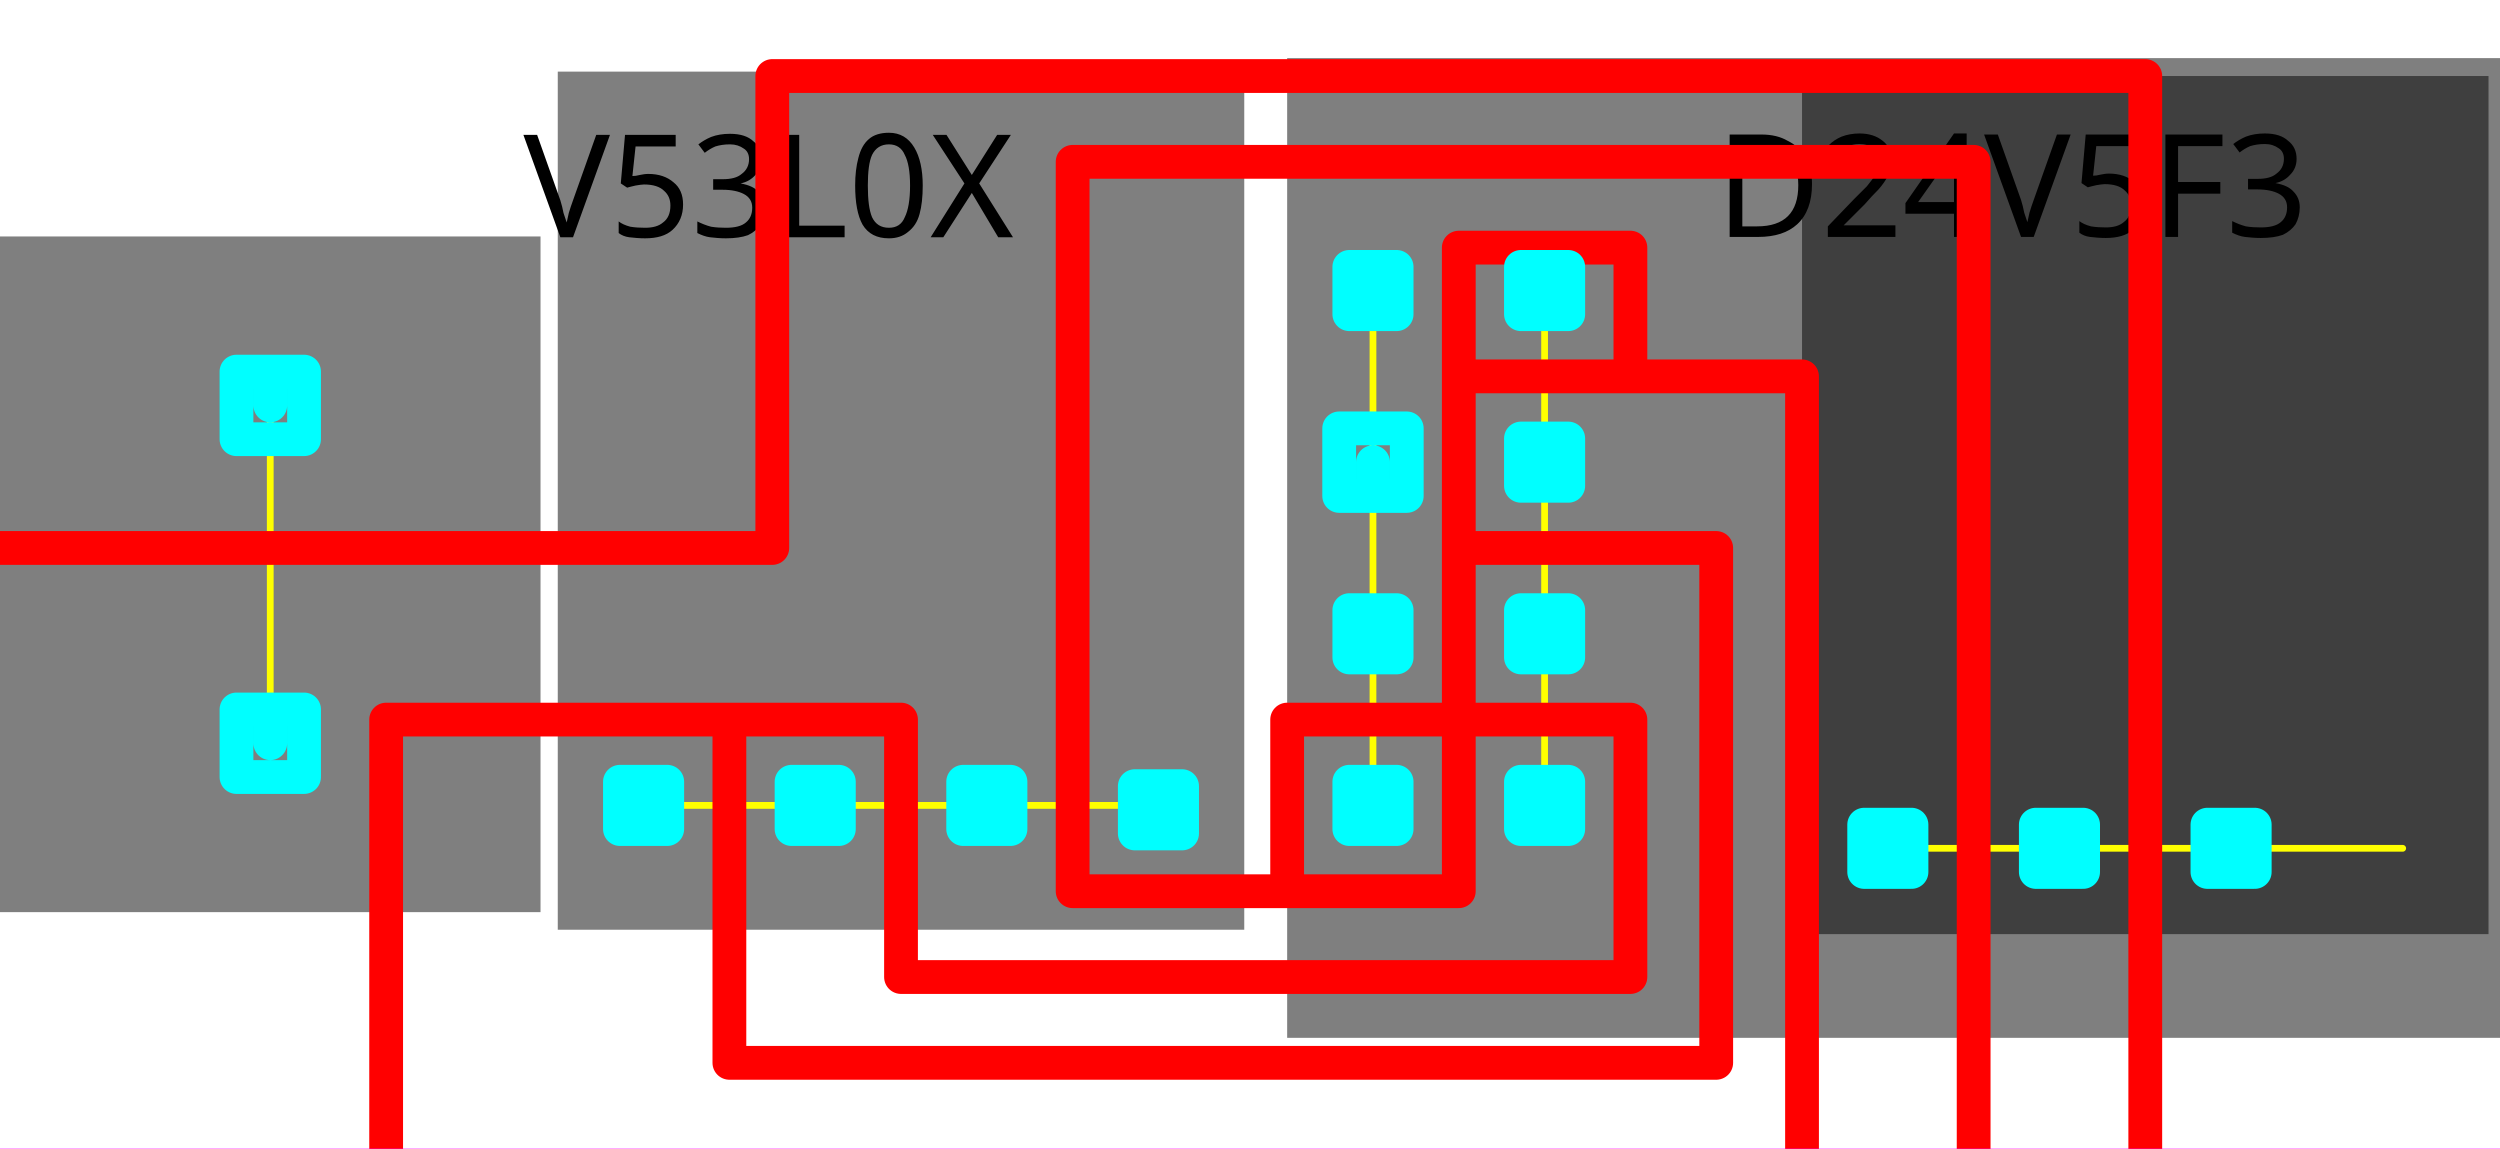
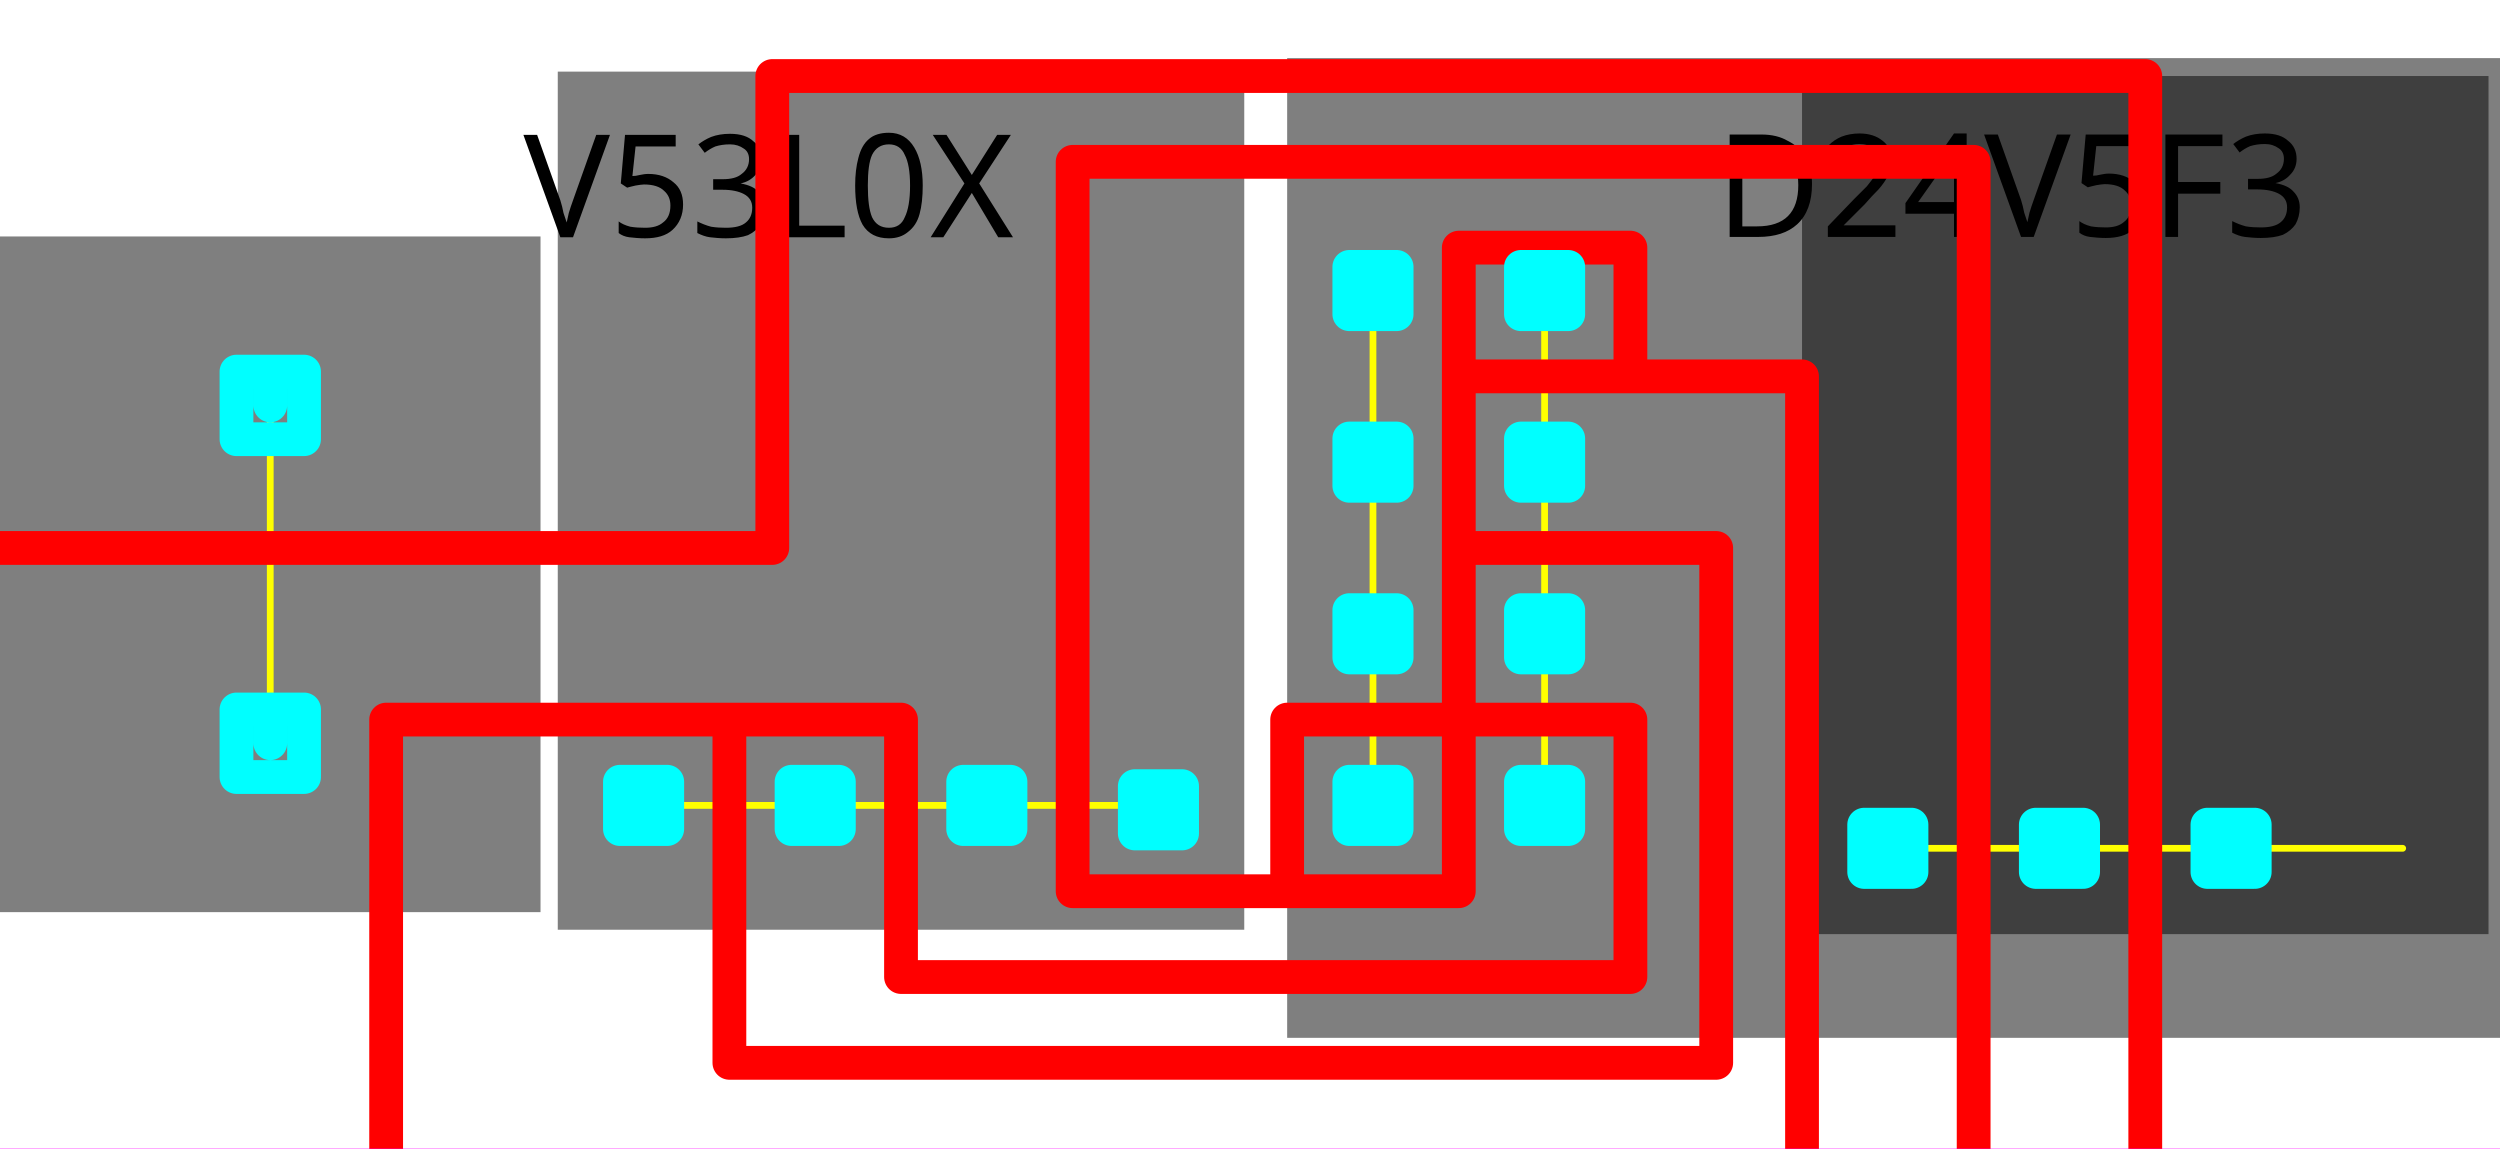
<svg xmlns="http://www.w3.org/2000/svg" width="37mm" height="17mm" viewBox="0 0 37 17" version="1.1" id="svg926">
  <defs id="defs920" />
  <g id="layer6" style="display:inline;opacity:1" transform="translate(-8.105003,21.76498)">
    <g transform="rotate(-180,23.3725,-12.33249)" style="display:inline;opacity:1" id="layer6-2">
      <g id="g832">
        <rect y="-5.16" x="-18.26" height="24.75" width="14.5" id="rect934" style="opacity:1;fill:#000000;fill-opacity:0.502;fill-rule:evenodd;stroke:none;stroke-width:1;stroke-linecap:round;stroke-linejoin:round;stroke-miterlimit:4;stroke-dasharray:none;stroke-dashoffset:0;stroke-opacity:1" transform="matrix(0,1,1,0,0,0)" />
        <text xml:space="preserve" style="font-style:normal;font-variant:normal;font-weight:normal;font-stretch:normal;font-size:4.233px;line-height:125%;font-family:Raleway;-inkscape-font-specification:'Raleway, Normal';font-variant-ligatures:normal;font-variant-caps:normal;font-variant-numeric:normal;font-feature-settings:normal;text-align:center;letter-spacing:0px;word-spacing:0px;writing-mode:lr-tb;text-anchor:middle;fill:#000000;fill-opacity:1;stroke:none;stroke-width:0.265px;stroke-linecap:butt;stroke-linejoin:miter;stroke-opacity:1" x="10.863" y="-1.306" id="text892" transform="rotate(-90)">
          <tspan id="tspan890" x="10.863" y="-1.306" style="font-style:normal;font-variant:normal;font-weight:normal;font-stretch:normal;font-size:4.233px;font-family:Raleway;-inkscape-font-specification:'Raleway, Normal';font-variant-ligatures:normal;font-variant-caps:normal;font-variant-numeric:normal;font-feature-settings:normal;text-align:center;writing-mode:lr-tb;text-anchor:middle;stroke-width:0.265px">ESP-01</tspan>
        </text>
        <path style="opacity:1;fill:none;fill-opacity:0.502;fill-rule:evenodd;stroke:#ffff00;stroke-width:0.1;stroke-linecap:round;stroke-linejoin:round;stroke-miterlimit:4;stroke-dasharray:none;stroke-dashoffset:0;stroke-opacity:1" d="m 18.32,-14.82 v 2.54 2.54 2.54" id="path822" />
        <path id="path824" d="m 15.78,-14.82 v 2.54 2.54 2.54" style="opacity:1;fill:none;fill-opacity:0.502;fill-rule:evenodd;stroke:#ffff00;stroke-width:0.1;stroke-linecap:round;stroke-linejoin:round;stroke-miterlimit:4;stroke-dasharray:none;stroke-dashoffset:0;stroke-opacity:1" />
        <rect transform="matrix(0,1,1,0,0,0)" style="opacity:1;fill:#000000;fill-opacity:0.502;fill-rule:evenodd;stroke:none;stroke-width:1;stroke-linecap:round;stroke-linejoin:round;stroke-miterlimit:4;stroke-dasharray:none;stroke-dashoffset:0;stroke-opacity:1" id="rect822" width="14.5" height="6" x="-18.26" y="-5.16" />
      </g>
    </g>
    <g transform="rotate(-90,-56.58934,74.60099)" id="layer1">
      <rect y="139.295" x="26.277" height="8" width="10" id="rect817" style="opacity:1;fill:#000000;fill-opacity:0.502;fill-rule:evenodd;stroke:none;stroke-width:0.5;stroke-linecap:round;stroke-linejoin:round;stroke-miterlimit:4;stroke-dasharray:none;stroke-dashoffset:0;stroke-opacity:1" />
      <path id="path818" d="m 28.777,143.295 h 5" style="opacity:1;fill:none;fill-opacity:0.502;fill-rule:evenodd;stroke:#ffff00;stroke-width:0.1;stroke-linecap:round;stroke-linejoin:round;stroke-miterlimit:4;stroke-dasharray:none;stroke-dashoffset:0;stroke-opacity:1" />
    </g>
    <g transform="translate(22.07501,-109.36)" id="layer1-3">
      <rect y="88.72" x="12.7" height="12.7" width="10.16" id="rect817-9" style="opacity:1;fill:#000000;fill-opacity:0.502;fill-rule:evenodd;stroke:none;stroke-width:0.1;stroke-linecap:round;stroke-linejoin:round;stroke-miterlimit:4;stroke-dasharray:none;stroke-dashoffset:0;stroke-opacity:1" />
      <path id="path831" d="m 13.97,100.15 h 2.54 2.54 2.54" style="opacity:1;fill:none;fill-opacity:0.502;fill-rule:evenodd;stroke:#ffff00;stroke-width:0.1;stroke-linecap:round;stroke-linejoin:round;stroke-miterlimit:4;stroke-dasharray:none;stroke-dashoffset:0;stroke-opacity:1" />
      <text id="text835" y="91.103" x="17.734" style="font-style:normal;font-variant:normal;font-weight:normal;font-stretch:normal;font-size:2.117px;line-height:125%;font-family:Raleway;-inkscape-font-specification:'Raleway, Normal';font-variant-ligatures:normal;font-variant-caps:normal;font-variant-numeric:normal;font-feature-settings:normal;text-align:center;letter-spacing:0px;word-spacing:0px;writing-mode:lr-tb;text-anchor:middle;fill:#000000;fill-opacity:1;stroke:none;stroke-width:0.265px;stroke-linecap:butt;stroke-linejoin:miter;stroke-opacity:1" xml:space="preserve">
        <tspan style="font-style:normal;font-variant:normal;font-weight:normal;font-stretch:normal;font-size:2.117px;font-family:Raleway;-inkscape-font-specification:'Raleway, Normal';font-variant-ligatures:normal;font-variant-caps:normal;font-variant-numeric:normal;font-feature-settings:normal;text-align:center;writing-mode:lr-tb;text-anchor:middle;stroke-width:0.265px" y="91.103" x="17.734" id="tspan833">D24V5F3</tspan>
      </text>
    </g>
    <g id="g1073" transform="translate(15.82,-7.354996)">
      <rect style="opacity:1;fill:#000000;fill-opacity:0.502;fill-rule:evenodd;stroke:none;stroke-width:1;stroke-linecap:round;stroke-linejoin:round;stroke-miterlimit:4;stroke-dasharray:none;stroke-dashoffset:0;stroke-opacity:1" id="rect853" width="10.16" height="12.7" x="0.54" y="-13.35" />
      <text id="text1056" y="-10.902" x="5.587" style="font-style:normal;font-variant:normal;font-weight:normal;font-stretch:normal;font-size:2.117px;line-height:125%;font-family:Raleway;-inkscape-font-specification:'Raleway, Normal';font-variant-ligatures:normal;font-variant-caps:normal;font-variant-numeric:normal;font-feature-settings:normal;text-align:center;letter-spacing:0px;word-spacing:0px;writing-mode:lr-tb;text-anchor:middle;fill:#000000;fill-opacity:1;stroke:none;stroke-width:0.265px;stroke-linecap:butt;stroke-linejoin:miter;stroke-opacity:1" xml:space="preserve">
        <tspan style="font-style:normal;font-variant:normal;font-weight:normal;font-stretch:normal;font-size:2.117px;font-family:Raleway;-inkscape-font-specification:'Raleway, Normal';font-variant-ligatures:normal;font-variant-caps:normal;font-variant-numeric:normal;font-feature-settings:normal;text-align:center;writing-mode:lr-tb;text-anchor:middle;stroke-width:0.265px" y="-10.902" x="5.587" id="tspan1054">V53L0X</tspan>
      </text>
      <path id="path1063" d="m 9.43,-2.49 h -2.54 -2.54 -2.54" style="display:inline;opacity:1;fill:none;fill-opacity:0.502;fill-rule:evenodd;stroke:#ffff00;stroke-width:0.1;stroke-linecap:round;stroke-linejoin:round;stroke-miterlimit:4;stroke-dasharray:none;stroke-dashoffset:0;stroke-opacity:1" />
    </g>
  </g>
  <g id="layer2" style="display:none" transform="translate(0,2.499999)">
    <path style="opacity:1;fill:none;fill-opacity:0.502;fill-rule:evenodd;stroke:#00ff00;stroke-width:1;stroke-linecap:round;stroke-linejoin:round;stroke-miterlimit:4;stroke-dasharray:none;stroke-dashoffset:0;stroke-opacity:1" d="M 20.035,2.395 V 7.475" id="path1076" />
    <path style="display:inline;opacity:1;fill:none;fill-opacity:0.502;fill-rule:evenodd;stroke:#00ff00;stroke-width:1;stroke-linecap:round;stroke-linejoin:round;stroke-miterlimit:4;stroke-dasharray:none;stroke-dashoffset:0;stroke-opacity:1" d="m 27.94,10.055 -10e-7,-9.289 -7.905,0.009 V 2.395" id="path1082" />
    <path style="display:inline;opacity:1;fill:none;fill-opacity:0.502;fill-rule:evenodd;stroke:#00ff00;stroke-width:1;stroke-linecap:round;stroke-linejoin:round;stroke-miterlimit:4;stroke-dasharray:none;stroke-dashoffset:0;stroke-opacity:1" d="m 33.02,10.055 10e-7,-11.829 -29.21,0.009 0.19,5.265" id="path1084" />
    <path style="display:inline;opacity:1;fill:none;fill-opacity:0.502;fill-rule:evenodd;stroke:#00ff00;stroke-width:1;stroke-linecap:round;stroke-linejoin:round;stroke-miterlimit:4;stroke-dasharray:none;stroke-dashoffset:0;stroke-opacity:1" d="M 17.145,9.485 V 7.456 l 2.89,0.019" id="path1090" />
    <path style="display:inline;opacity:1;fill:none;fill-opacity:0.502;fill-rule:evenodd;stroke:#00ff00;stroke-width:1;stroke-linecap:round;stroke-linejoin:round;stroke-miterlimit:4;stroke-dasharray:none;stroke-dashoffset:0;stroke-opacity:1" d="M 9.525,10.3 10.16,13.475 H 26.035 V 5.22 L 22.575,3.705" id="path883" />
    <path style="display:inline;opacity:1;fill:none;fill-opacity:0.502;fill-rule:evenodd;stroke:#00ff00;stroke-width:1;stroke-linecap:round;stroke-linejoin:round;stroke-miterlimit:4;stroke-dasharray:none;stroke-dashoffset:0;stroke-opacity:1" d="M 30.48,10.055 V -0.504 l -15.875,0.009 V 10.3" id="path885" />
    <path style="display:inline;opacity:1;fill:none;fill-opacity:0.502;fill-rule:evenodd;stroke:#00ff00;stroke-width:1;stroke-linecap:round;stroke-linejoin:round;stroke-miterlimit:4;stroke-dasharray:none;stroke-dashoffset:0;stroke-opacity:1" d="M 14.605,7.76 H 4.445 l -0.445,0.965" id="path887" />
    <path style="display:inline;opacity:1;fill:none;fill-opacity:0.502;fill-rule:evenodd;stroke:#00ff00;stroke-width:1;stroke-linecap:round;stroke-linejoin:round;stroke-miterlimit:4;stroke-dasharray:none;stroke-dashoffset:0;stroke-opacity:1" d="m 14.605,9.07 0.05,1.865 h 7.92 V 8.785" id="path879" />
    <path style="display:inline;opacity:1;fill:none;fill-opacity:0.502;fill-rule:evenodd;stroke:#00ff00;stroke-width:1;stroke-linecap:round;stroke-linejoin:round;stroke-miterlimit:4;stroke-dasharray:none;stroke-dashoffset:0;stroke-opacity:1" d="m 12.065,10.3 v 1.905 l 12.065,1e-6 V 7.76 L 22.575,6.245" id="path881" />
  </g>
  <g id="layer7" style="display:inline" transform="translate(-8.105003,21.76498)">
    <path id="path884" style="opacity:1;fill:none;fill-opacity:0.502;fill-rule:evenodd;stroke:#ff0000;stroke-width:0.5;stroke-linecap:round;stroke-linejoin:round;stroke-miterlimit:4;stroke-dasharray:none;stroke-dashoffset:0;stroke-opacity:1" d="m 29.695,-11.115 h -2.54 v 2.54 m 2.54,-7.62 v -1.905 h 2.54 v 1.905 m -2.54,2.54 v -2.54 h 5.08 v 12.065 m -5.08,-6.985 1e-6,-2.54 h 3.81 l -10e-7,7.62 h -14.605 v -5.08 m 18.415,6.985 V -19.37 l -13.335,10e-7 v 10.795 h 5.715 v -2.54 h 2.54 l 1e-6,3.81 -10.795,-2e-7 v -3.81 h -7.62 v 6.985 M 7.47,-13.655 H 19.535 v -6.985 h 20.32 v 16.51" />
  </g>
  <g id="layer4" style="display:inline" transform="translate(-8.105003,21.76498)">
    <g id="g940" transform="translate(3.405002,-9.134995)" style="stroke:#00ffff;stroke-opacity:1" />
    <g id="g1229" transform="rotate(-180,36.2725,8.835006)" style="stroke:#00ffff;stroke-opacity:1" />
    <g id="g942" transform="rotate(-90,11.72751,4.247507)" style="stroke:#00ffff;stroke-opacity:1" />
    <g transform="rotate(-180,31.22625,8.835006)" id="g915" style="stroke:#00ffff;stroke-opacity:1" />
    <g id="g924" transform="rotate(-180,26.18,8.835006)" style="stroke:#00ffff;stroke-opacity:1" />
    <g transform="translate(19.24001,1.37501)" id="g941" style="stroke:#00ffff;stroke-opacity:1" />
    <g id="g925" style="stroke:#00ffff;stroke-opacity:1">
      <g transform="rotate(-90,22.0375,-8.9375)" id="g954" style="stroke:#00ffff;stroke-opacity:1" />
      <g id="g964" transform="rotate(-90,23.3075,-10.2075)" style="stroke:#00ffff;stroke-opacity:1" />
    </g>
    <g id="g1033" transform="translate(-0.2700745,-0.1467824)" style="stroke:#00ffff;stroke-opacity:1" />
    <g id="g906" transform="rotate(-90,-1.902492,5.227521)">
      <path style="opacity:1;fill:none;fill-opacity:1;fill-rule:evenodd;stroke:#00ffff;stroke-width:0.5;stroke-linecap:round;stroke-linejoin:round;stroke-miterlimit:4;stroke-dasharray:none;stroke-dashoffset:0;stroke-opacity:1" d="m 19.09,19.235 h 0.5 v -0.5 h -1 v 1 h 1 v -0.5" id="path909" />
      <path style="opacity:1;fill:none;fill-opacity:1;fill-rule:evenodd;stroke:#00ffff;stroke-width:0.5;stroke-linecap:round;stroke-linejoin:round;stroke-miterlimit:4;stroke-dasharray:none;stroke-dashoffset:0;stroke-opacity:1" d="m 14.09,19.235 h 0.5 v -0.5 h -1 v 1 h 1 v -0.5" id="path911" />
    </g>
    <g id="g858" transform="rotate(-180,36.2475,-7.294986)">
      <path style="opacity:1;fill:#6f9090;fill-opacity:0.229;fill-rule:evenodd;stroke:#00ffff;stroke-width:0.5;stroke-linecap:round;stroke-linejoin:round;stroke-miterlimit:4;stroke-dasharray:none;stroke-dashoffset:0;stroke-opacity:1" d="m 31.37,-5.38 h -0.35 v 0.35 h 0.7 v -0.7 h -0.7 v 0.35" id="path910" />
      <path style="opacity:1;fill:#6f9090;fill-opacity:0.229;fill-rule:evenodd;stroke:#00ffff;stroke-width:0.5;stroke-linecap:round;stroke-linejoin:round;stroke-miterlimit:4;stroke-dasharray:none;stroke-dashoffset:0;stroke-opacity:1" d="m 36.45,-5.38 h -0.35 v 0.35 h 0.7 v -0.7 h -0.7 v 0.35" id="path912" />
      <path style="opacity:1;fill:#6f9090;fill-opacity:0.229;fill-rule:evenodd;stroke:#00ffff;stroke-width:0.5;stroke-linecap:round;stroke-linejoin:round;stroke-miterlimit:4;stroke-dasharray:none;stroke-dashoffset:0;stroke-opacity:1" d="m 33.91,-5.38 h -0.35 v 0.35 h 0.7 v -0.7 h -0.7 v 0.35" id="path914" />
    </g>
    <g id="g930" transform="matrix(-1,0,0,1,58.175,-19.42)">
      <path id="path1025" d="m 29.75,9.575 v 0.35 h 0.35 v -0.7 h -0.7 v 0.7 h 0.35" style="opacity:1;fill:none;fill-opacity:1;fill-rule:evenodd;stroke:#00ffff;stroke-width:0.5;stroke-linecap:round;stroke-linejoin:round;stroke-miterlimit:4;stroke-dasharray:none;stroke-dashoffset:0;stroke-opacity:1" />
      <path id="path1023" d="m 29.75,1.955 v 0.35 h 0.35 v -0.7 h -0.7 v 0.7 h 0.35" style="opacity:1;fill:none;fill-opacity:1;fill-rule:evenodd;stroke:#00ffff;stroke-width:0.5;stroke-linecap:round;stroke-linejoin:round;stroke-miterlimit:4;stroke-dasharray:none;stroke-dashoffset:0;stroke-opacity:1" />
-       <path id="path1021" d="m 29.75,4.495 v 0.5 h 0.5 v -1 h -1 v 1 h 0.5" style="opacity:1;fill:none;fill-opacity:1;fill-rule:evenodd;stroke:#00ffff;stroke-width:0.5;stroke-linecap:round;stroke-linejoin:round;stroke-miterlimit:4;stroke-dasharray:none;stroke-dashoffset:0;stroke-opacity:1" />
      <path id="path1019" d="m 29.75,7.035 v 0.35 h 0.35 v -0.7 h -0.7 v 0.7 h 0.35" style="opacity:1;fill:none;fill-opacity:1;fill-rule:evenodd;stroke:#00ffff;stroke-width:0.5;stroke-linecap:round;stroke-linejoin:round;stroke-miterlimit:4;stroke-dasharray:none;stroke-dashoffset:0;stroke-opacity:1" />
      <path id="path1015" d="m 27.21,1.955 v 0.35 h 0.35 v -0.7 h -0.7 v 0.7 h 0.35" style="opacity:1;fill:none;fill-opacity:1;fill-rule:evenodd;stroke:#00ffff;stroke-width:0.5;stroke-linecap:round;stroke-linejoin:round;stroke-miterlimit:4;stroke-dasharray:none;stroke-dashoffset:0;stroke-opacity:1" />
      <path style="opacity:1;fill:#6f9090;fill-opacity:0.229;fill-rule:evenodd;stroke:#00ffff;stroke-width:0.5;stroke-linecap:round;stroke-linejoin:round;stroke-miterlimit:4;stroke-dasharray:none;stroke-dashoffset:0;stroke-opacity:1" d="m 27.21,4.495 h -0.35 v 0.35 h 0.7 v -0.7 h -0.7 v 0.35" id="path916" />
      <path id="path918" d="m 27.21,7.035 h -0.35 v 0.35 h 0.7 v -0.7 h -0.7 v 0.35" style="opacity:1;fill:#6f9090;fill-opacity:0.229;fill-rule:evenodd;stroke:#00ffff;stroke-width:0.5;stroke-linecap:round;stroke-linejoin:round;stroke-miterlimit:4;stroke-dasharray:none;stroke-dashoffset:0;stroke-opacity:1" />
      <path style="opacity:1;fill:#6f9090;fill-opacity:0.229;fill-rule:evenodd;stroke:#00ffff;stroke-width:0.5;stroke-linecap:round;stroke-linejoin:round;stroke-miterlimit:4;stroke-dasharray:none;stroke-dashoffset:0;stroke-opacity:1" d="m 27.21,9.575 h -0.35 v 0.35 h 0.7 v -0.7 h -0.7 v 0.35" id="path920" />
+       <path style="opacity:1;fill:none;fill-opacity:1;fill-rule:evenodd;stroke:#00ffff;stroke-width:0.5;stroke-linecap:round;stroke-linejoin:round;stroke-miterlimit:4;stroke-dasharray:none;stroke-dashoffset:0;stroke-opacity:1" d="m 29.75,4.495 v 0.35 h 0.35 v -0.7 h -0.7 v 0.7 h 0.35" id="path880" />
    </g>
    <g transform="translate(-13.73999,-4.464996)" id="g866">
      <path id="path860" d="m 31.37,-5.38 h -0.35 v 0.35 h 0.7 v -0.7 h -0.7 v 0.35" style="opacity:1;fill:#6f9090;fill-opacity:0.229;fill-rule:evenodd;stroke:#00ffff;stroke-width:0.5;stroke-linecap:round;stroke-linejoin:round;stroke-miterlimit:4;stroke-dasharray:none;stroke-dashoffset:0;stroke-opacity:1" />
      <path id="path862" d="m 36.45,-5.38 h -0.35 v 0.35 h 0.7 v -0.7 h -0.7 v 0.35" style="opacity:1;fill:#6f9090;fill-opacity:0.229;fill-rule:evenodd;stroke:#00ffff;stroke-width:0.5;stroke-linecap:round;stroke-linejoin:round;stroke-miterlimit:4;stroke-dasharray:none;stroke-dashoffset:0;stroke-opacity:1" />
      <path id="path864" d="m 33.91,-5.38 h -0.35 v 0.35 h 0.7 v -0.7 h -0.7 v 0.35" style="opacity:1;fill:#6f9090;fill-opacity:0.229;fill-rule:evenodd;stroke:#00ffff;stroke-width:0.5;stroke-linecap:round;stroke-linejoin:round;stroke-miterlimit:4;stroke-dasharray:none;stroke-dashoffset:0;stroke-opacity:1" />
      <path style="opacity:1;fill:#6f9090;fill-opacity:0.229;fill-rule:evenodd;stroke:#00ffff;stroke-width:0.5;stroke-linecap:round;stroke-linejoin:round;stroke-miterlimit:4;stroke-dasharray:none;stroke-dashoffset:0;stroke-opacity:1" d="m 38.99,-5.315 h -0.35 v 0.35 h 0.7 v -0.7 h -0.7 v 0.35" id="path868" />
    </g>
  </g>
  <g id="layer3" style="display:inline" transform="translate(-8.105003,21.76498)">
    <rect style="opacity:1;fill:none;fill-opacity:1;fill-rule:evenodd;stroke:#ff00ff;stroke-width:1;stroke-linecap:round;stroke-linejoin:round;stroke-miterlimit:4;stroke-dasharray:none;stroke-dashoffset:0;stroke-opacity:1" id="rect909" width="38" height="18" x="7.605" y="-22.265" />
  </g>
</svg>
